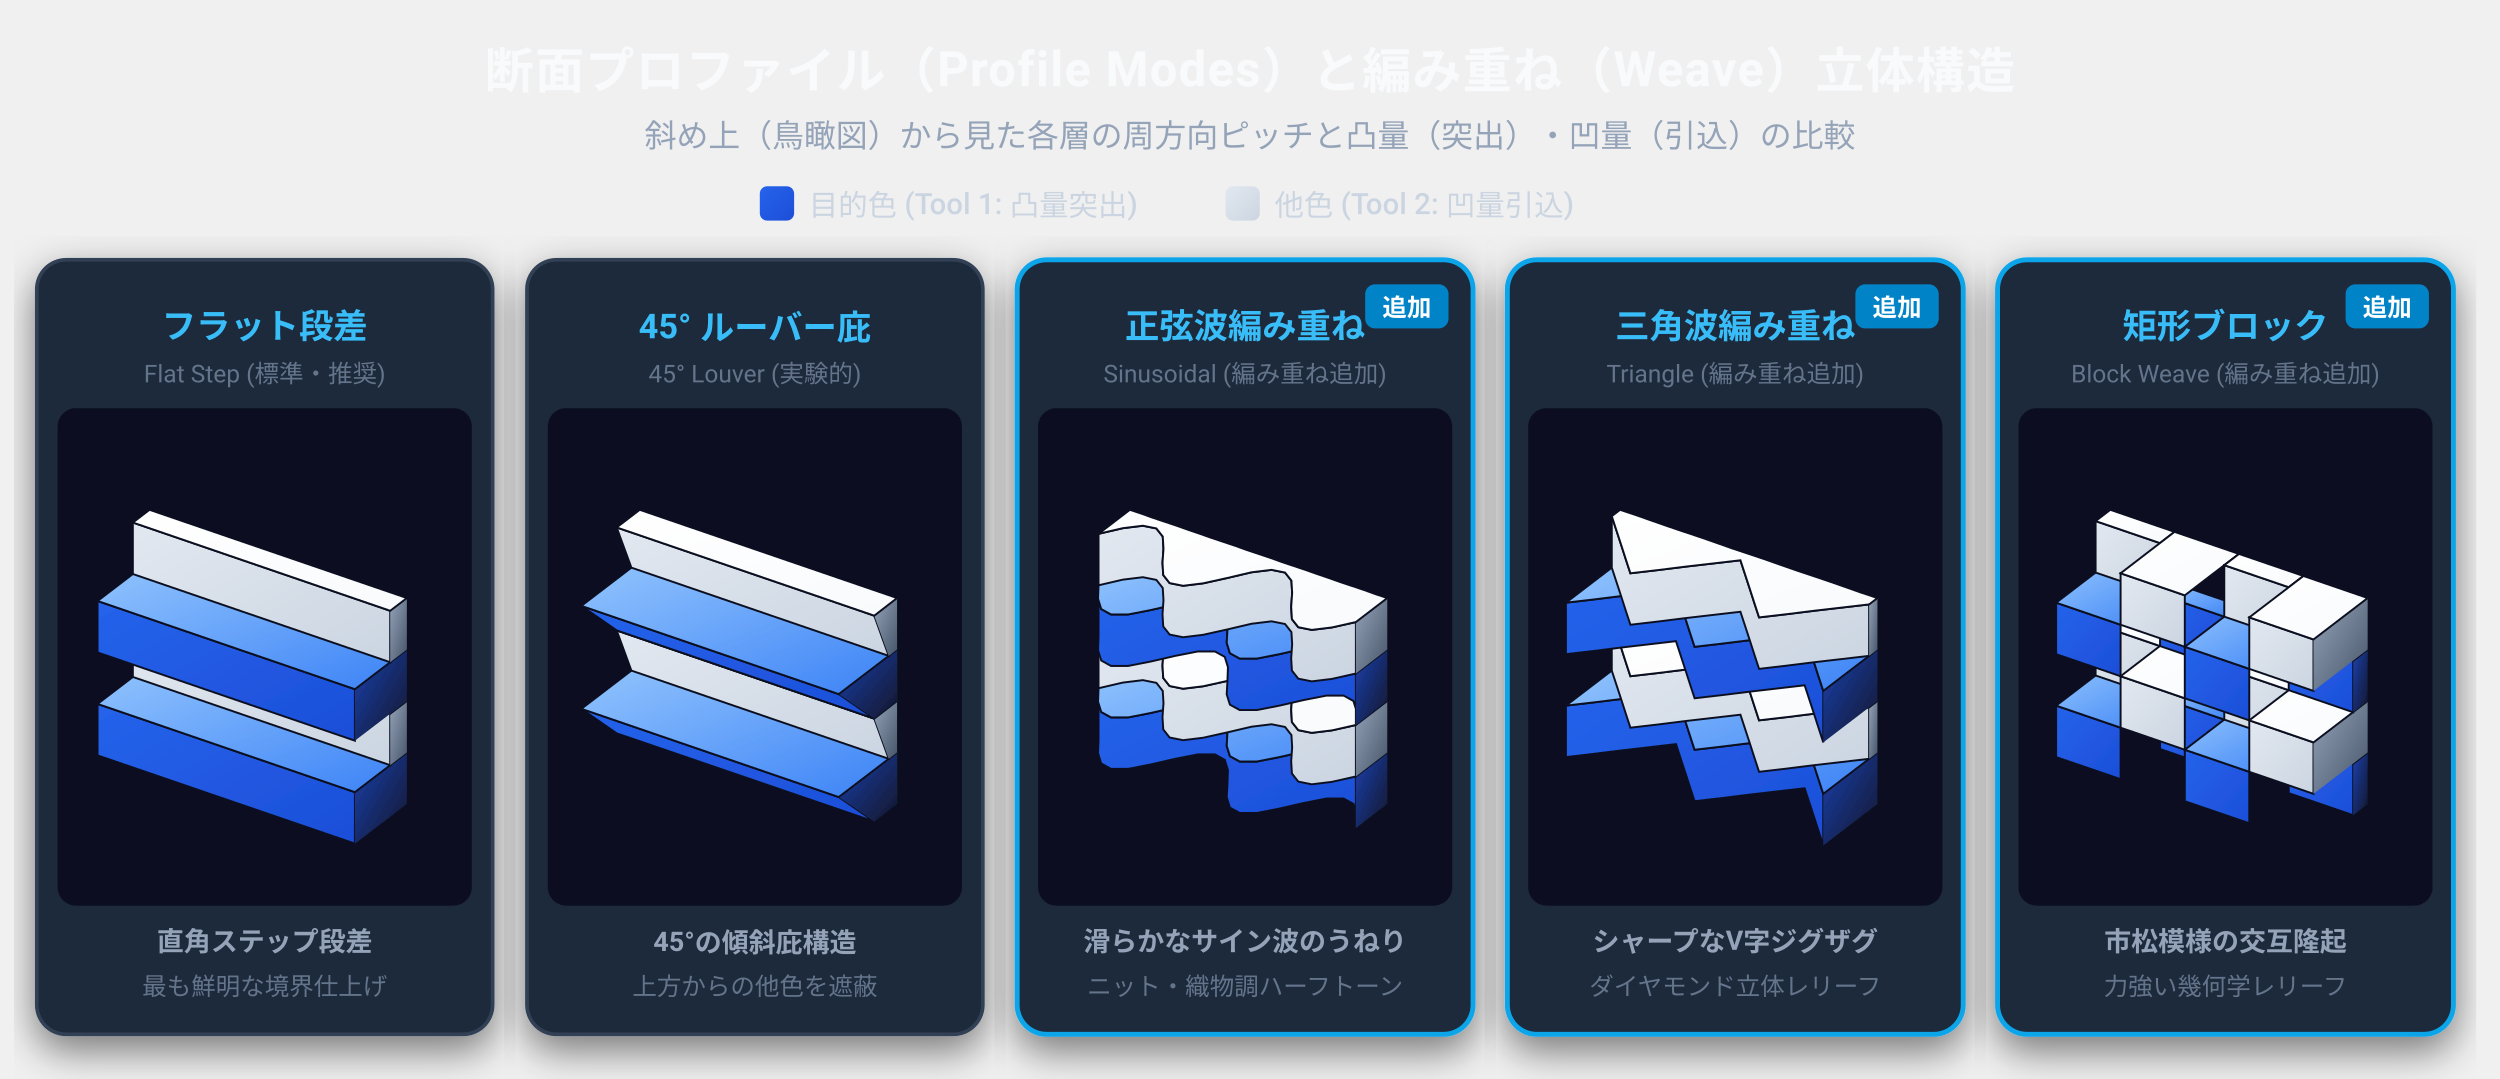
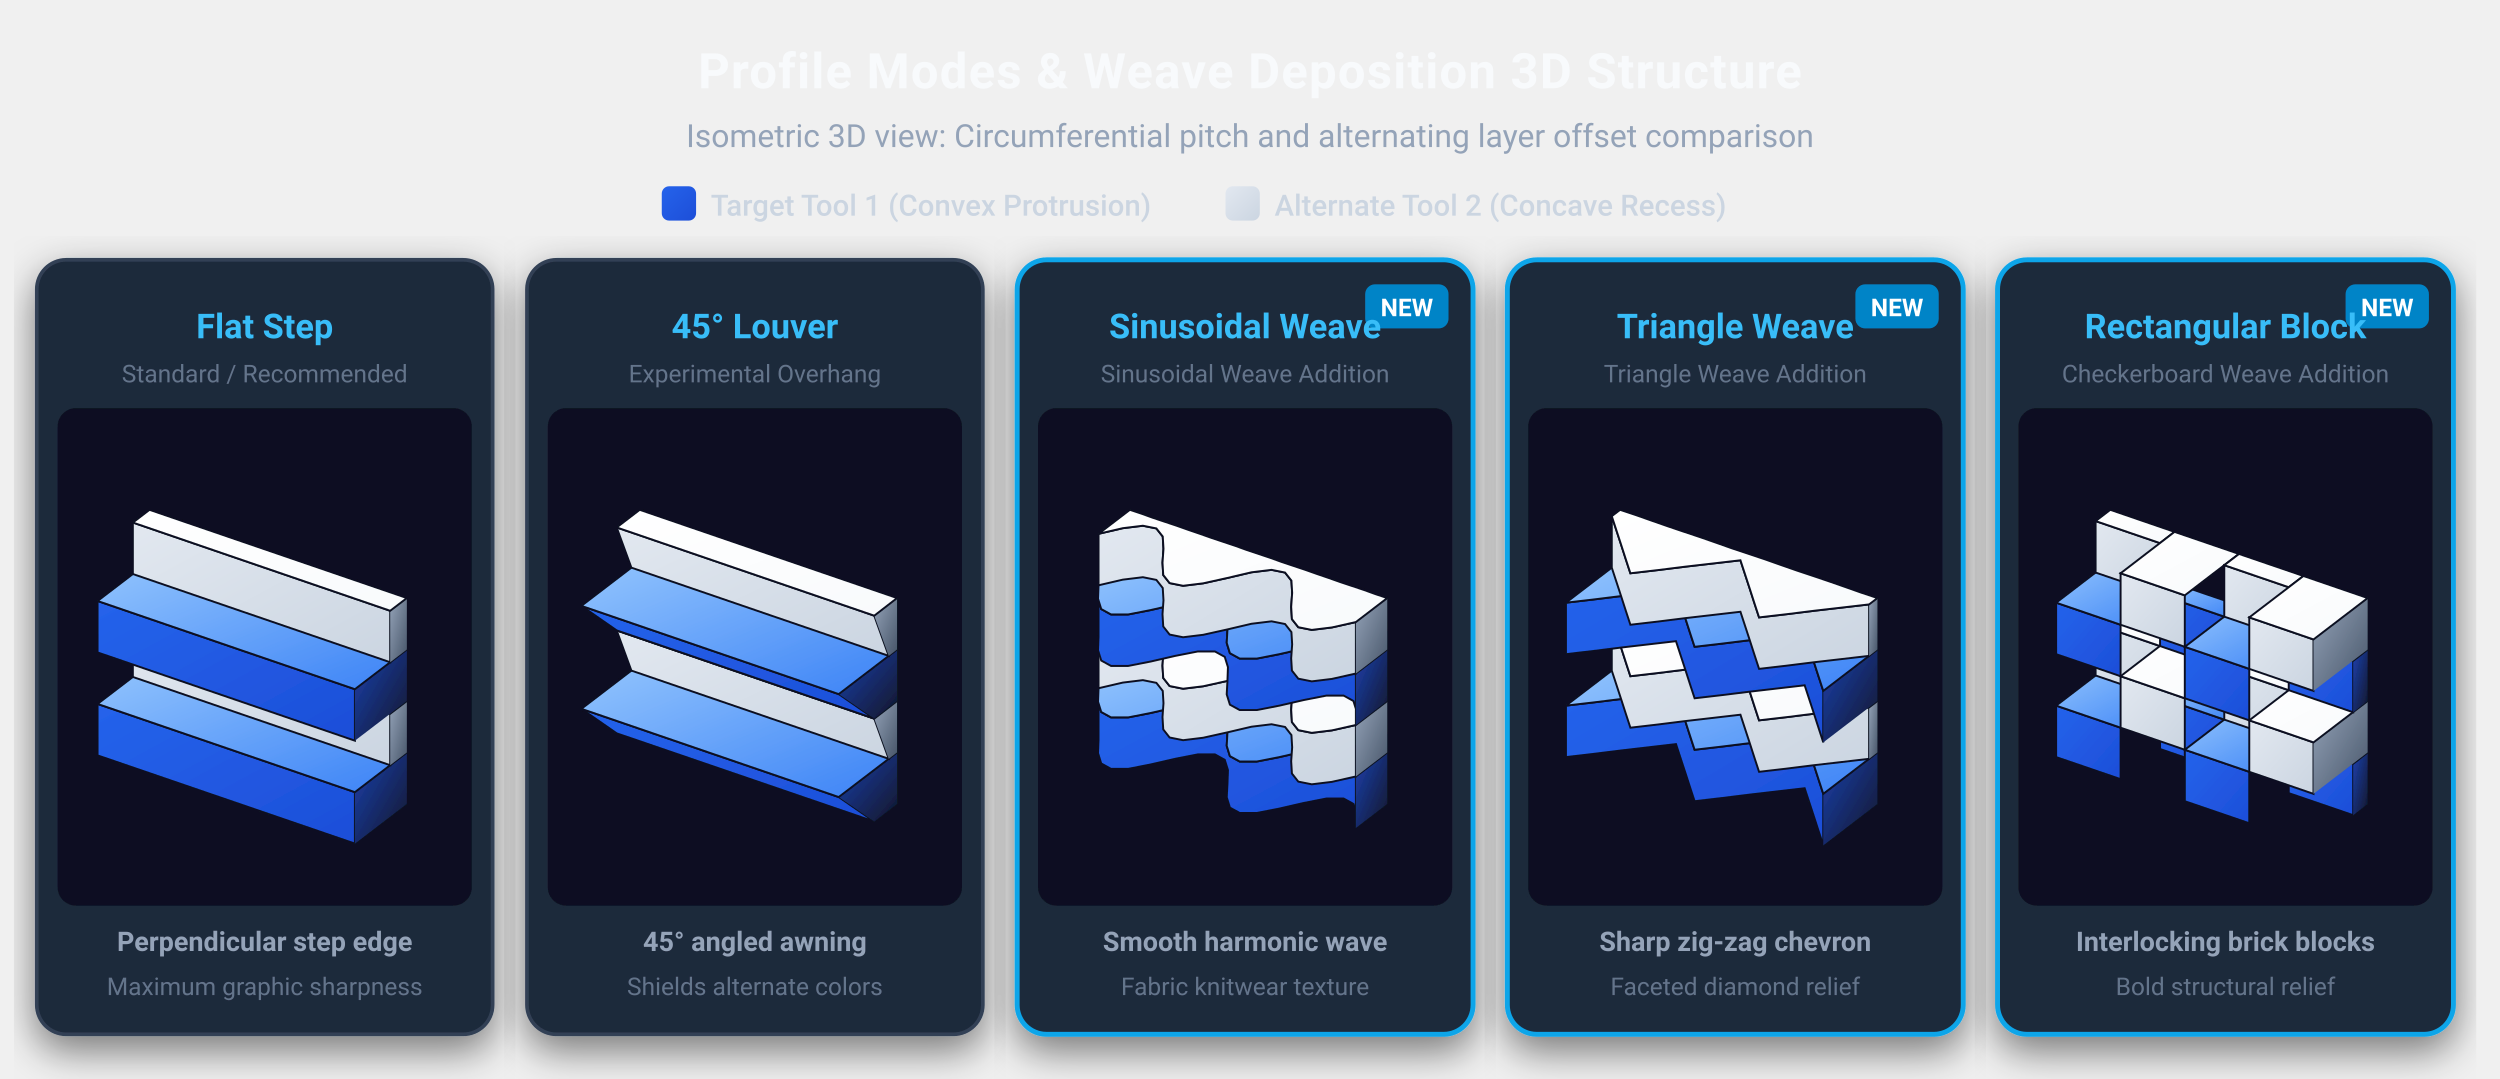
<svg xmlns="http://www.w3.org/2000/svg" viewBox="0 0 1020 440" width="100%" height="100%" style="background:#0f172a; font-family:-apple-system, BlinkMacSystemFont, 'Segoe UI', Roboto, Helvetica, Arial, sans-serif;">
  <defs>
    <linearGradient id="blueTop" x1="0%" y1="0%" x2="100%" y2="100%">
      <stop offset="0%" stop-color="#93c5fd" />
      <stop offset="100%" stop-color="#3b82f6" />
    </linearGradient>
    <linearGradient id="blueFront" x1="0%" y1="0%" x2="100%" y2="100%">
      <stop offset="0%" stop-color="#2563eb" />
      <stop offset="100%" stop-color="#1d4ed8" />
    </linearGradient>
    <linearGradient id="blueSide" x1="0%" y1="0%" x2="100%" y2="100%">
      <stop offset="0%" stop-color="#1e40af" />
      <stop offset="100%" stop-color="#0f172a" />
    </linearGradient>
    <linearGradient id="whiteTop" x1="0%" y1="0%" x2="100%" y2="100%">
      <stop offset="0%" stop-color="#ffffff" />
      <stop offset="100%" stop-color="#f8fafc" />
    </linearGradient>
    <linearGradient id="whiteFront" x1="0%" y1="0%" x2="100%" y2="100%">
      <stop offset="0%" stop-color="#e2e8f0" />
      <stop offset="100%" stop-color="#cbd5e1" />
    </linearGradient>
    <linearGradient id="whiteSide" x1="0%" y1="0%" x2="100%" y2="100%">
      <stop offset="0%" stop-color="#94a3b8" />
      <stop offset="100%" stop-color="#475569" />
    </linearGradient>
    <filter id="shadow" x="-5%" y="-5%" width="110%" height="115%">
      <feDropShadow dx="0" dy="6" stdDeviation="8" flood-color="#000000" flood-opacity="0.5" />
    </filter>
  </defs>
-   <text x="510" y="36" text-anchor="middle" fill="#f8fafc" font-size="20" font-weight="700" letter-spacing="0.5">断面プロファイル（Profile Modes）と編み重ね（Weave）立体構造</text>
-   <text x="510" y="60" text-anchor="middle" fill="#94a3b8" font-size="13">斜め上（鳥瞰図）から見た各層の周方向ピッチと凸量（突出）・凹量（引込）の比較</text>
-   <g transform="translate(310, 76)">
+   <text x="510" y="36" text-anchor="middle" fill="#f8fafc" font-size="20" font-weight="700" letter-spacing="0.5">Profile Modes &amp; Weave Deposition 3D Structure</text>
+   <text x="510" y="60" text-anchor="middle" fill="#94a3b8" font-size="13">Isometric 3D view: Circumferential pitch and alternating layer offset comparison</text>
+   <g transform="translate(270, 76)">
    <rect x="0" y="0" width="14" height="14" rx="3" fill="url(#blueFront)" />
-     <text x="20" y="12" fill="#cbd5e1" font-size="12" font-weight="500">目的色 (Tool 1: 凸量突出)</text>
-     <rect x="190" y="0" width="14" height="14" rx="3" fill="url(#whiteFront)" />
-     <text x="210" y="12" fill="#cbd5e1" font-size="12" font-weight="500">他色 (Tool 2: 凹量引込)</text>
+     <text x="20" y="12" fill="#cbd5e1" font-size="12" font-weight="500">Target Tool 1 (Convex Protrusion)</text>
+     <rect x="230" y="0" width="14" height="14" rx="3" fill="url(#whiteFront)" />
+     <text x="250" y="12" fill="#cbd5e1" font-size="12" font-weight="500">Alternate Tool 2 (Concave Recess)</text>
  </g>
  <g transform="translate(15, 106)" filter="url(#shadow)">
    <rect width="186" height="316" rx="12" fill="#1e293b" stroke="#334155" stroke-width="1.5" />
-     <text x="93.0" y="32" text-anchor="middle" fill="#38bdf8" font-size="14" font-weight="700">フラット段差</text>
-     <text x="93.0" y="50" text-anchor="middle" fill="#64748b" font-size="10">Flat Step (標準・推奨)</text>
+     <text x="93.0" y="32" text-anchor="middle" fill="#38bdf8" font-size="14" font-weight="700">Flat Step</text>
+     <text x="93.0" y="50" text-anchor="middle" fill="#64748b" font-size="10">Standard / Recommended</text>
    <rect x="8" y="60" width="170" height="204" rx="8" fill="#0b1120" stroke="#1e293b" stroke-width="1" />
    <polygon points="46.0,186.0 24.8,202.2 24.8,181.2 46.0,165.0" fill="url(#blueSide)" />
    <polygon points="24.8,202.2 129.8,238.2 129.8,217.2 24.8,181.2" fill="url(#blueFront)" stroke="#0b1120" stroke-width="0.8" />
    <polygon points="129.8,238.2 151.0,222.0 151.0,201.0 129.8,217.2" fill="url(#blueSide)" />
    <polygon points="24.8,181.2 129.8,217.2 151.0,201.0 46.0,165.0" fill="url(#blueTop)" stroke="#0b1120" stroke-width="0.8" />
    <polygon points="46.0,165.0 39.2,170.2 39.2,149.2 46.0,144.0" fill="url(#whiteSide)" />
    <polygon points="39.2,170.2 144.2,206.2 144.2,185.2 39.2,149.2" fill="url(#whiteFront)" stroke="#0b1120" stroke-width="0.8" />
    <polygon points="144.2,206.2 151.0,201.0 151.0,180.0 144.2,185.2" fill="url(#whiteSide)" />
    <polygon points="39.2,149.2 144.2,185.2 151.0,180.0 46.0,144.0" fill="url(#whiteTop)" stroke="#0b1120" stroke-width="0.8" />
    <polygon points="46.0,144.0 24.8,160.2 24.8,139.2 46.0,123.0" fill="url(#blueSide)" />
    <polygon points="24.8,160.2 129.8,196.2 129.8,175.2 24.8,139.2" fill="url(#blueFront)" stroke="#0b1120" stroke-width="0.8" />
    <polygon points="129.8,196.2 151.0,180.0 151.0,159.0 129.8,175.2" fill="url(#blueSide)" />
    <polygon points="24.8,139.2 129.8,175.2 151.0,159.0 46.0,123.0" fill="url(#blueTop)" stroke="#0b1120" stroke-width="0.8" />
    <polygon points="46.0,123.0 39.2,128.2 39.2,107.2 46.0,102.0" fill="url(#whiteSide)" />
    <polygon points="39.2,128.2 144.2,164.2 144.2,143.2 39.2,107.2" fill="url(#whiteFront)" stroke="#0b1120" stroke-width="0.8" />
    <polygon points="144.2,164.2 151.0,159.0 151.0,138.0 144.2,143.2" fill="url(#whiteSide)" />
    <polygon points="39.2,107.2 144.2,143.2 151.0,138.0 46.0,102.0" fill="url(#whiteTop)" stroke="#0b1120" stroke-width="0.8" />
-     <text x="93.0" y="282" text-anchor="middle" fill="#94a3b8" font-size="11" font-weight="600">直角ステップ段差</text>
-     <text x="93.0" y="300" text-anchor="middle" fill="#64748b" font-size="10">最も鮮明な境界仕上げ</text>
+     <text x="93.0" y="282" text-anchor="middle" fill="#94a3b8" font-size="11" font-weight="600">Perpendicular step edge</text>
+     <text x="93.0" y="300" text-anchor="middle" fill="#64748b" font-size="10">Maximum graphic sharpness</text>
  </g>
  <g transform="translate(215, 106)" filter="url(#shadow)">
    <rect width="186" height="316" rx="12" fill="#1e293b" stroke="#334155" stroke-width="1.5" />
-     <text x="93.0" y="32" text-anchor="middle" fill="#38bdf8" font-size="14" font-weight="700">45° ルーバー庇</text>
-     <text x="93.0" y="50" text-anchor="middle" fill="#64748b" font-size="10">45° Louver (実験的)</text>
+     <text x="93.0" y="32" text-anchor="middle" fill="#38bdf8" font-size="14" font-weight="700">45° Louver</text>
+     <text x="93.0" y="50" text-anchor="middle" fill="#64748b" font-size="10">Experimental Overhang</text>
    <rect x="8" y="60" width="170" height="204" rx="8" fill="#0b1120" stroke="#1e293b" stroke-width="1" />
    <polygon points="46.0,186.0 36.6,193.2 22.2,183.2 46.0,165.0" fill="url(#blueSide)" />
    <polygon points="36.6,193.2 141.7,229.2 127.2,219.2 22.2,183.2" fill="url(#blueFront)" stroke="#0b1120" stroke-width="0.8" />
    <polygon points="141.7,229.2 151.0,222.0 151.0,201.0 127.2,219.2" fill="url(#blueSide)" />
    <polygon points="22.2,183.2 127.2,219.2 151.0,201.0 46.0,165.0" fill="url(#blueTop)" stroke="#0b1120" stroke-width="0.8" />
    <polygon points="46.0,165.0 42.6,167.6 36.6,151.2 46.0,144.0" fill="url(#whiteSide)" />
    <polygon points="42.6,167.6 147.6,203.6 141.7,187.2 36.6,151.2" fill="url(#whiteFront)" stroke="#0b1120" stroke-width="0.8" />
    <polygon points="147.6,203.6 151.0,201.0 151.0,180.0 141.7,187.2" fill="url(#whiteSide)" />
    <polygon points="36.6,151.2 141.7,187.2 151.0,180.0 46.0,144.0" fill="url(#whiteTop)" stroke="#0b1120" stroke-width="0.8" />
    <polygon points="46.0,144.0 36.6,151.2 22.2,141.2 46.0,123.0" fill="url(#blueSide)" />
    <polygon points="36.6,151.2 141.7,187.2 127.2,177.2 22.2,141.2" fill="url(#blueFront)" stroke="#0b1120" stroke-width="0.8" />
    <polygon points="141.7,187.2 151.0,180.0 151.0,159.0 127.2,177.2" fill="url(#blueSide)" />
    <polygon points="22.2,141.2 127.2,177.2 151.0,159.0 46.0,123.0" fill="url(#blueTop)" stroke="#0b1120" stroke-width="0.8" />
    <polygon points="46.0,123.0 42.6,125.6 36.6,109.2 46.0,102.0" fill="url(#whiteSide)" />
    <polygon points="42.6,125.6 147.6,161.6 141.7,145.2 36.6,109.2" fill="url(#whiteFront)" stroke="#0b1120" stroke-width="0.8" />
    <polygon points="147.6,161.6 151.0,159.0 151.0,138.0 141.7,145.2" fill="url(#whiteSide)" />
    <polygon points="36.6,109.2 141.7,145.2 151.0,138.0 46.0,102.0" fill="url(#whiteTop)" stroke="#0b1120" stroke-width="0.8" />
-     <text x="93.0" y="282" text-anchor="middle" fill="#94a3b8" font-size="11" font-weight="600">45°の傾斜庇構造</text>
-     <text x="93.0" y="300" text-anchor="middle" fill="#64748b" font-size="10">上方からの他色を遮蔽</text>
+     <text x="93.0" y="282" text-anchor="middle" fill="#94a3b8" font-size="11" font-weight="600">45° angled awning</text>
+     <text x="93.0" y="300" text-anchor="middle" fill="#64748b" font-size="10">Shields alternate colors</text>
  </g>
  <g transform="translate(415, 106)" filter="url(#shadow)">
    <rect width="186" height="316" rx="12" fill="#1e293b" stroke="#0ea5e9" stroke-width="2" />
    <rect x="142" y="10" width="34" height="18" rx="4" fill="#0284c7" />
-     <text x="159" y="23" text-anchor="middle" fill="#ffffff" font-size="10" font-weight="700">追加</text>
-     <text x="93.0" y="32" text-anchor="middle" fill="#38bdf8" font-size="14" font-weight="700">正弦波編み重ね</text>
-     <text x="93.0" y="50" text-anchor="middle" fill="#64748b" font-size="10">Sinusoidal (編み重ね追加)</text>
+     <text x="159" y="23" text-anchor="middle" fill="#ffffff" font-size="10" font-weight="700">NEW</text>
+     <text x="93.0" y="32" text-anchor="middle" fill="#38bdf8" font-size="14" font-weight="700">Sinusoidal Weave</text>
+     <text x="93.0" y="50" text-anchor="middle" fill="#64748b" font-size="10">Sinusoidal Weave Addition</text>
    <rect x="8" y="60" width="170" height="204" rx="8" fill="#0b1120" stroke="#1e293b" stroke-width="1" />
    <polygon points="46.0,186.0 33.2,195.8 33.2,174.8 46.0,165.0" fill="url(#blueSide)" />
    <polygon points="33.2,195.8 33.0,201.3 34.3,205.5 38.3,207.7 45.3,207.7 54.5,205.9 64.5,203.6 73.7,201.8 80.7,201.8 84.7,204.0 86.0,208.2 85.8,213.8 85.5,219.3 86.8,223.5 90.8,225.7 97.8,225.7 107.0,223.9 117.0,221.6 126.2,219.8 133.2,219.8 137.2,222.0 138.5,226.2 138.2,231.8 138.2,210.8 138.5,205.2 137.2,201.0 133.2,198.8 126.2,198.8 117.0,200.6 107.0,202.9 97.8,204.7 90.8,204.7 86.8,202.5 85.5,198.3 85.8,192.8 86.0,187.2 84.7,183.0 80.7,180.8 73.7,180.8 64.5,182.6 54.5,184.9 45.3,186.7 38.3,186.7 34.3,184.5 33.0,180.3 33.2,174.8" fill="url(#blueFront)" stroke="#0b1120" stroke-width="0.8" />
    <polygon points="138.2,231.8 151.0,222.0 151.0,201.0 138.2,210.8" fill="url(#blueSide)" />
    <polygon points="33.2,174.8 33.0,180.3 34.3,184.5 38.3,186.7 45.3,186.7 54.5,184.9 64.5,182.6 73.7,180.8 80.7,180.8 84.7,183.0 86.0,187.2 85.8,192.8 85.5,198.3 86.8,202.5 90.8,204.7 97.8,204.7 107.0,202.9 117.0,200.6 126.2,198.8 133.2,198.8 137.2,201.0 138.5,205.2 138.2,210.8 151.0,201.0 146.2,199.4 141.5,197.7 136.7,196.1 131.9,194.5 127.1,192.8 122.4,191.2 117.6,189.5 112.8,187.9 108.0,186.3 103.3,184.6 98.5,183.0 93.7,181.4 89.0,179.7 84.2,178.1 79.4,176.5 74.6,174.8 69.9,173.2 65.1,171.5 60.3,169.9 55.5,168.3 50.8,166.6 46.0,165.0" fill="url(#blueTop)" stroke="#0b1120" stroke-width="0.8" />
    <polygon points="46.0,165.0 33.2,174.8 33.2,153.8 46.0,144.0" fill="url(#whiteSide)" />
    <polygon points="33.2,174.8 43.1,172.5 51.3,171.5 56.8,172.6 59.4,175.9 59.7,180.9 59.3,186.6 59.6,191.6 62.2,194.9 67.7,196.0 75.9,195.0 85.8,192.8 95.6,190.5 103.8,189.5 109.3,190.6 111.9,193.9 112.2,198.9 111.8,204.6 112.1,209.6 114.7,212.9 120.2,214.0 128.4,213.0 138.2,210.8 138.2,189.8 128.4,192.0 120.2,193.0 114.7,191.9 112.1,188.6 111.8,183.6 112.2,177.9 111.9,172.9 109.3,169.6 103.8,168.5 95.6,169.5 85.8,171.8 75.9,174.0 67.7,175.0 62.2,173.9 59.6,170.6 59.3,165.6 59.7,159.9 59.4,154.9 56.8,151.6 51.3,150.5 43.1,151.5 33.2,153.8" fill="url(#whiteFront)" stroke="#0b1120" stroke-width="0.8" />
    <polygon points="138.2,210.8 151.0,201.0 151.0,180.0 138.2,189.8" fill="url(#whiteSide)" />
    <polygon points="33.2,153.8 43.1,151.5 51.3,150.5 56.8,151.6 59.4,154.9 59.7,159.9 59.3,165.6 59.6,170.6 62.2,173.9 67.7,175.0 75.9,174.0 85.8,171.8 95.6,169.5 103.8,168.5 109.3,169.6 111.9,172.9 112.2,177.9 111.8,183.6 112.1,188.6 114.7,191.9 120.2,193.0 128.4,192.0 138.2,189.8 151.0,180.0 146.2,178.4 141.5,176.7 136.7,175.1 131.9,173.5 127.1,171.8 122.4,170.2 117.6,168.5 112.8,166.9 108.0,165.3 103.3,163.6 98.5,162.0 93.7,160.4 89.0,158.7 84.2,157.1 79.4,155.5 74.6,153.8 69.9,152.2 65.1,150.5 60.3,148.9 55.5,147.3 50.8,145.6 46.0,144.0" fill="url(#whiteTop)" stroke="#0b1120" stroke-width="0.8" />
    <polygon points="46.0,144.0 33.2,153.8 33.2,132.8 46.0,123.0" fill="url(#blueSide)" />
    <polygon points="33.2,153.8 33.0,159.3 34.3,163.5 38.3,165.7 45.3,165.7 54.5,163.9 64.5,161.6 73.7,159.8 80.7,159.8 84.7,162.0 86.0,166.2 85.8,171.8 85.5,177.3 86.8,181.5 90.8,183.7 97.8,183.7 107.0,181.9 117.0,179.6 126.2,177.8 133.2,177.8 137.2,180.0 138.5,184.2 138.2,189.8 138.2,168.8 138.5,163.2 137.2,159.0 133.2,156.8 126.2,156.8 117.0,158.6 107.0,160.9 97.8,162.7 90.8,162.7 86.8,160.5 85.5,156.3 85.8,150.8 86.0,145.2 84.7,141.0 80.7,138.8 73.7,138.8 64.5,140.6 54.5,142.9 45.3,144.7 38.3,144.7 34.3,142.5 33.0,138.3 33.2,132.8" fill="url(#blueFront)" stroke="#0b1120" stroke-width="0.8" />
    <polygon points="138.2,189.8 151.0,180.0 151.0,159.0 138.2,168.8" fill="url(#blueSide)" />
    <polygon points="33.2,132.8 33.0,138.3 34.3,142.5 38.3,144.7 45.3,144.7 54.5,142.9 64.5,140.6 73.7,138.8 80.7,138.8 84.7,141.0 86.0,145.2 85.8,150.8 85.5,156.3 86.8,160.5 90.8,162.7 97.8,162.7 107.0,160.9 117.0,158.6 126.2,156.8 133.2,156.8 137.2,159.0 138.5,163.2 138.2,168.8 151.0,159.0 146.2,157.4 141.5,155.7 136.7,154.1 131.9,152.5 127.1,150.8 122.4,149.2 117.6,147.5 112.8,145.9 108.0,144.3 103.3,142.6 98.5,141.0 93.7,139.4 89.0,137.7 84.2,136.1 79.4,134.5 74.6,132.8 69.9,131.2 65.1,129.5 60.3,127.9 55.5,126.3 50.8,124.6 46.0,123.0" fill="url(#blueTop)" stroke="#0b1120" stroke-width="0.8" />
    <polygon points="46.0,123.0 33.2,132.8 33.2,111.8 46.0,102.0" fill="url(#whiteSide)" />
    <polygon points="33.2,132.8 43.1,130.5 51.3,129.5 56.8,130.6 59.4,133.9 59.7,138.9 59.3,144.6 59.6,149.6 62.2,152.9 67.7,154.0 75.9,153.0 85.8,150.8 95.6,148.5 103.8,147.5 109.3,148.6 111.9,151.9 112.2,156.9 111.8,162.6 112.1,167.6 114.7,170.9 120.2,172.0 128.4,171.0 138.2,168.8 138.2,147.8 128.4,150.0 120.2,151.0 114.7,149.9 112.1,146.6 111.8,141.6 112.2,135.9 111.9,130.9 109.3,127.6 103.8,126.5 95.6,127.5 85.8,129.8 75.9,132.0 67.7,133.0 62.2,131.9 59.6,128.6 59.3,123.6 59.7,117.9 59.4,112.9 56.8,109.6 51.3,108.5 43.1,109.5 33.2,111.8" fill="url(#whiteFront)" stroke="#0b1120" stroke-width="0.8" />
    <polygon points="138.2,168.8 151.0,159.0 151.0,138.0 138.2,147.8" fill="url(#whiteSide)" />
    <polygon points="33.2,111.8 43.1,109.5 51.3,108.5 56.8,109.6 59.4,112.9 59.7,117.9 59.3,123.6 59.6,128.6 62.2,131.9 67.7,133.0 75.9,132.0 85.8,129.8 95.6,127.5 103.8,126.5 109.3,127.6 111.9,130.9 112.2,135.9 111.8,141.6 112.1,146.6 114.7,149.9 120.2,151.0 128.4,150.0 138.2,147.8 151.0,138.0 146.2,136.4 141.5,134.7 136.7,133.1 131.9,131.5 127.1,129.8 122.4,128.2 117.6,126.5 112.8,124.9 108.0,123.3 103.3,121.6 98.5,120.0 93.7,118.4 89.0,116.7 84.2,115.1 79.4,113.5 74.6,111.8 69.9,110.2 65.1,108.5 60.3,106.9 55.5,105.3 50.8,103.6 46.0,102.0" fill="url(#whiteTop)" stroke="#0b1120" stroke-width="0.8" />
-     <text x="93.0" y="282" text-anchor="middle" fill="#94a3b8" font-size="11" font-weight="600">滑らかなサイン波のうねり</text>
-     <text x="93.0" y="300" text-anchor="middle" fill="#64748b" font-size="10">ニット・織物調ハーフトーン</text>
+     <text x="93.0" y="282" text-anchor="middle" fill="#94a3b8" font-size="11" font-weight="600">Smooth harmonic wave</text>
+     <text x="93.0" y="300" text-anchor="middle" fill="#64748b" font-size="10">Fabric knitwear texture</text>
  </g>
  <g transform="translate(615, 106)" filter="url(#shadow)">
    <rect width="186" height="316" rx="12" fill="#1e293b" stroke="#0ea5e9" stroke-width="2" />
    <rect x="142" y="10" width="34" height="18" rx="4" fill="#0284c7" />
-     <text x="159" y="23" text-anchor="middle" fill="#ffffff" font-size="10" font-weight="700">追加</text>
-     <text x="93.0" y="32" text-anchor="middle" fill="#38bdf8" font-size="14" font-weight="700">三角波編み重ね</text>
-     <text x="93.0" y="50" text-anchor="middle" fill="#64748b" font-size="10">Triangle (編み重ね追加)</text>
+     <text x="159" y="23" text-anchor="middle" fill="#ffffff" font-size="10" font-weight="700">NEW</text>
+     <text x="93.0" y="32" text-anchor="middle" fill="#38bdf8" font-size="14" font-weight="700">Triangle Weave</text>
+     <text x="93.0" y="50" text-anchor="middle" fill="#64748b" font-size="10">Triangle Weave Addition</text>
    <rect x="8" y="60" width="170" height="204" rx="8" fill="#0b1120" stroke="#1e293b" stroke-width="1" />
    <polygon points="46.0,186.0 23.9,202.9 23.9,181.9 46.0,165.0" fill="url(#blueSide)" />
    <polygon points="23.9,202.9 35.1,201.6 46.4,200.2 57.6,198.9 68.8,197.6 70.7,203.4 72.6,209.2 74.5,215.1 76.4,220.9 87.6,219.6 98.9,218.2 110.1,216.9 121.3,215.6 123.2,221.4 125.1,227.2 127.0,233.1 128.9,238.9 128.9,217.9 127.0,212.1 125.1,206.2 123.2,200.4 121.3,194.6 110.1,195.9 98.9,197.2 87.6,198.6 76.4,199.9 74.5,194.1 72.6,188.2 70.7,182.4 68.8,176.6 57.6,177.9 46.4,179.2 35.1,180.6 23.9,181.9" fill="url(#blueFront)" stroke="#0b1120" stroke-width="0.8" />
    <polygon points="128.9,238.9 151.0,222.0 151.0,201.0 128.9,217.9" fill="url(#blueSide)" />
    <polygon points="23.9,181.9 35.1,180.6 46.4,179.2 57.6,177.9 68.8,176.6 70.7,182.4 72.6,188.2 74.5,194.1 76.4,199.9 87.6,198.6 98.9,197.2 110.1,195.9 121.3,194.6 123.2,200.4 125.1,206.2 127.0,212.1 128.9,217.9 151.0,201.0 144.4,198.8 137.9,196.5 131.3,194.2 124.8,192.0 118.2,189.8 111.6,187.5 105.1,185.2 98.5,183.0 91.9,180.8 85.4,178.5 78.8,176.2 72.2,174.0 65.7,171.8 59.1,169.5 52.6,167.2 46.0,165.0" fill="url(#blueTop)" stroke="#0b1120" stroke-width="0.8" />
    <polygon points="46.0,165.0 42.6,167.6 42.6,146.6 46.0,144.0" fill="url(#whiteSide)" />
    <polygon points="42.6,167.6 44.5,173.4 46.4,179.2 48.3,185.1 50.2,190.9 61.4,189.6 72.6,188.2 83.9,186.9 95.1,185.6 97.0,191.4 98.9,197.2 100.8,203.1 102.7,208.9 113.9,207.6 125.1,206.2 136.4,204.9 147.6,203.6 147.6,182.6 136.4,183.9 125.1,185.2 113.9,186.6 102.7,187.9 100.8,182.1 98.9,176.2 97.0,170.4 95.1,164.6 83.9,165.9 72.6,167.2 61.4,168.6 50.2,169.9 48.3,164.1 46.4,158.2 44.5,152.4 42.6,146.6" fill="url(#whiteFront)" stroke="#0b1120" stroke-width="0.8" />
    <polygon points="147.6,203.6 151.0,201.0 151.0,180.0 147.6,182.6" fill="url(#whiteSide)" />
    <polygon points="42.6,146.6 44.5,152.4 46.4,158.2 48.3,164.1 50.2,169.9 61.4,168.6 72.6,167.2 83.9,165.9 95.1,164.6 97.0,170.4 98.9,176.2 100.8,182.1 102.7,187.9 113.9,186.6 125.1,185.2 136.4,183.9 147.6,182.6 151.0,180.0 144.4,177.8 137.9,175.5 131.3,173.2 124.8,171.0 118.2,168.8 111.6,166.5 105.1,164.2 98.5,162.0 91.9,159.8 85.4,157.5 78.8,155.2 72.2,153.0 65.7,150.8 59.1,148.5 52.6,146.2 46.0,144.0" fill="url(#whiteTop)" stroke="#0b1120" stroke-width="0.8" />
    <polygon points="46.0,144.0 23.9,160.9 23.9,139.9 46.0,123.0" fill="url(#blueSide)" />
    <polygon points="23.9,160.9 35.1,159.6 46.4,158.2 57.6,156.9 68.8,155.6 70.7,161.4 72.6,167.2 74.5,173.1 76.4,178.9 87.6,177.6 98.9,176.2 110.1,174.9 121.3,173.6 123.2,179.4 125.1,185.2 127.0,191.1 128.9,196.9 128.9,175.9 127.0,170.1 125.1,164.2 123.2,158.4 121.3,152.6 110.1,153.9 98.9,155.2 87.6,156.6 76.4,157.9 74.5,152.1 72.6,146.2 70.7,140.4 68.8,134.6 57.6,135.9 46.4,137.2 35.1,138.6 23.9,139.9" fill="url(#blueFront)" stroke="#0b1120" stroke-width="0.8" />
    <polygon points="128.9,196.9 151.0,180.0 151.0,159.0 128.9,175.9" fill="url(#blueSide)" />
    <polygon points="23.9,139.9 35.1,138.6 46.4,137.2 57.6,135.9 68.8,134.6 70.7,140.4 72.6,146.2 74.5,152.1 76.4,157.9 87.6,156.6 98.9,155.2 110.1,153.9 121.3,152.6 123.2,158.4 125.1,164.2 127.0,170.1 128.9,175.9 151.0,159.0 144.4,156.8 137.9,154.5 131.3,152.2 124.8,150.0 118.2,147.8 111.6,145.5 105.1,143.2 98.5,141.0 91.9,138.8 85.4,136.5 78.8,134.2 72.2,132.0 65.7,129.8 59.1,127.5 52.6,125.2 46.0,123.0" fill="url(#blueTop)" stroke="#0b1120" stroke-width="0.8" />
    <polygon points="46.0,123.0 42.6,125.6 42.6,104.6 46.0,102.0" fill="url(#whiteSide)" />
    <polygon points="42.6,125.6 44.5,131.4 46.4,137.2 48.3,143.1 50.2,148.9 61.4,147.6 72.6,146.2 83.9,144.9 95.1,143.6 97.0,149.4 98.9,155.2 100.8,161.1 102.7,166.9 113.9,165.6 125.1,164.2 136.4,162.9 147.6,161.6 147.6,140.6 136.4,141.9 125.1,143.2 113.9,144.6 102.7,145.9 100.8,140.1 98.9,134.2 97.0,128.4 95.1,122.6 83.9,123.9 72.6,125.2 61.4,126.6 50.2,127.9 48.3,122.1 46.4,116.2 44.5,110.4 42.6,104.6" fill="url(#whiteFront)" stroke="#0b1120" stroke-width="0.8" />
    <polygon points="147.6,161.6 151.0,159.0 151.0,138.0 147.6,140.6" fill="url(#whiteSide)" />
    <polygon points="42.6,104.6 44.5,110.4 46.4,116.2 48.3,122.1 50.2,127.9 61.4,126.6 72.6,125.2 83.9,123.9 95.1,122.6 97.0,128.4 98.9,134.2 100.8,140.1 102.7,145.9 113.9,144.6 125.1,143.2 136.4,141.9 147.6,140.6 151.0,138.0 144.4,135.8 137.9,133.5 131.3,131.2 124.8,129.0 118.2,126.8 111.6,124.5 105.1,122.2 98.5,120.0 91.9,117.8 85.4,115.5 78.8,113.2 72.2,111.0 65.7,108.8 59.1,106.5 52.6,104.2 46.0,102.0" fill="url(#whiteTop)" stroke="#0b1120" stroke-width="0.8" />
-     <text x="93.0" y="282" text-anchor="middle" fill="#94a3b8" font-size="11" font-weight="600">シャープなV字ジグザグ</text>
-     <text x="93.0" y="300" text-anchor="middle" fill="#64748b" font-size="10">ダイヤモンド立体レリーフ</text>
+     <text x="93.0" y="282" text-anchor="middle" fill="#94a3b8" font-size="11" font-weight="600">Sharp zig-zag chevron</text>
+     <text x="93.0" y="300" text-anchor="middle" fill="#64748b" font-size="10">Faceted diamond relief</text>
  </g>
  <g transform="translate(815, 106)" filter="url(#shadow)">
    <rect width="186" height="316" rx="12" fill="#1e293b" stroke="#0ea5e9" stroke-width="2" />
    <rect x="142" y="10" width="34" height="18" rx="4" fill="#0284c7" />
-     <text x="159" y="23" text-anchor="middle" fill="#ffffff" font-size="10" font-weight="700">追加</text>
-     <text x="93.0" y="32" text-anchor="middle" fill="#38bdf8" font-size="14" font-weight="700">矩形ブロック</text>
-     <text x="93.0" y="50" text-anchor="middle" fill="#64748b" font-size="10">Block Weave (編み重ね追加)</text>
+     <text x="159" y="23" text-anchor="middle" fill="#ffffff" font-size="10" font-weight="700">NEW</text>
+     <text x="93.0" y="32" text-anchor="middle" fill="#38bdf8" font-size="14" font-weight="700">Rectangular Block</text>
+     <text x="93.0" y="50" text-anchor="middle" fill="#64748b" font-size="10">Checkerboard Weave Addition</text>
    <rect x="8" y="60" width="170" height="204" rx="8" fill="#0b1120" stroke="#1e293b" stroke-width="1" />
    <polygon points="46.0,186.0 23.9,202.9 23.9,181.9 46.0,165.0" fill="url(#blueSide)" />
    <polygon points="23.9,202.9 50.2,211.9 50.2,190.9 23.9,181.9" fill="url(#blueFront)" stroke="#0b1120" stroke-width="0.8" />
    <polygon points="23.9,181.9 50.2,190.9 72.2,174.0 46.0,165.0" fill="url(#blueTop)" stroke="#0b1120" stroke-width="0.8" />
    <polygon points="66.3,199.6 92.5,208.6 92.5,187.6 66.3,178.6" fill="url(#blueFront)" stroke="#0b1120" stroke-width="0.8" />
    <polygon points="92.5,208.6 76.4,220.9 76.4,199.9 92.5,187.6" fill="url(#blueSide)" />
    <polygon points="66.3,178.6 92.5,187.6 98.5,183.0 72.2,174.0" fill="url(#blueTop)" stroke="#0b1120" stroke-width="0.8" />
    <polygon points="92.5,208.6 76.4,220.9 76.4,199.9 92.5,187.6" fill="url(#blueSide)" />
    <polygon points="76.4,220.9 102.7,229.9 102.7,208.9 76.4,199.9" fill="url(#blueFront)" stroke="#0b1120" stroke-width="0.8" />
    <polygon points="76.4,199.9 102.7,208.9 124.8,192.0 98.5,183.0" fill="url(#blueTop)" stroke="#0b1120" stroke-width="0.8" />
    <polygon points="118.8,217.6 145.1,226.6 145.1,205.6 118.8,196.6" fill="url(#blueFront)" stroke="#0b1120" stroke-width="0.8" />
    <polygon points="145.1,226.6 151.0,222.0 151.0,201.0 145.1,205.6" fill="url(#blueSide)" />
    <polygon points="118.8,196.6 145.1,205.6 151.0,201.0 124.8,192.0" fill="url(#blueTop)" stroke="#0b1120" stroke-width="0.8" />
    <polygon points="46.0,165.0 40.0,169.6 40.0,148.6 46.0,144.0" fill="url(#whiteSide)" />
    <polygon points="40.0,169.6 66.3,178.6 66.3,157.6 40.0,148.6" fill="url(#whiteFront)" stroke="#0b1120" stroke-width="0.8" />
    <polygon points="66.3,178.6 50.2,190.9 50.2,169.9 66.3,157.6" fill="url(#whiteSide)" />
    <polygon points="40.0,148.6 66.3,157.6 72.2,153.0 46.0,144.0" fill="url(#whiteTop)" stroke="#0b1120" stroke-width="0.8" />
    <polygon points="66.3,178.6 50.2,190.9 50.2,169.9 66.3,157.6" fill="url(#whiteSide)" />
    <polygon points="50.2,190.9 76.4,199.9 76.4,178.9 50.2,169.9" fill="url(#whiteFront)" stroke="#0b1120" stroke-width="0.8" />
    <polygon points="50.2,169.9 76.4,178.9 98.5,162.0 72.2,153.0" fill="url(#whiteTop)" stroke="#0b1120" stroke-width="0.8" />
    <polygon points="92.5,187.6 118.8,196.6 118.8,175.6 92.5,166.6" fill="url(#whiteFront)" stroke="#0b1120" stroke-width="0.8" />
    <polygon points="118.8,196.6 102.7,208.9 102.7,187.9 118.8,175.6" fill="url(#whiteSide)" />
    <polygon points="92.5,166.6 118.8,175.6 124.8,171.0 98.5,162.0" fill="url(#whiteTop)" stroke="#0b1120" stroke-width="0.8" />
    <polygon points="118.8,196.6 102.7,208.9 102.7,187.9 118.8,175.6" fill="url(#whiteSide)" />
    <polygon points="102.7,208.9 128.9,217.9 128.9,196.9 102.7,187.9" fill="url(#whiteFront)" stroke="#0b1120" stroke-width="0.8" />
    <polygon points="128.9,217.9 151.0,201.0 151.0,180.0 128.9,196.9" fill="url(#whiteSide)" />
    <polygon points="102.7,187.9 128.9,196.9 151.0,180.0 124.8,171.0" fill="url(#whiteTop)" stroke="#0b1120" stroke-width="0.8" />
    <polygon points="46.0,144.0 23.9,160.9 23.9,139.9 46.0,123.0" fill="url(#blueSide)" />
    <polygon points="23.9,160.9 50.2,169.9 50.2,148.9 23.9,139.9" fill="url(#blueFront)" stroke="#0b1120" stroke-width="0.8" />
    <polygon points="23.9,139.9 50.2,148.9 72.2,132.0 46.0,123.0" fill="url(#blueTop)" stroke="#0b1120" stroke-width="0.8" />
    <polygon points="66.3,157.6 92.5,166.6 92.5,145.6 66.3,136.6" fill="url(#blueFront)" stroke="#0b1120" stroke-width="0.8" />
    <polygon points="92.5,166.6 76.4,178.9 76.4,157.9 92.5,145.6" fill="url(#blueSide)" />
    <polygon points="66.3,136.6 92.5,145.6 98.5,141.0 72.2,132.0" fill="url(#blueTop)" stroke="#0b1120" stroke-width="0.8" />
    <polygon points="92.5,166.6 76.4,178.9 76.4,157.9 92.5,145.6" fill="url(#blueSide)" />
    <polygon points="76.4,178.9 102.7,187.9 102.7,166.9 76.4,157.9" fill="url(#blueFront)" stroke="#0b1120" stroke-width="0.8" />
    <polygon points="76.4,157.9 102.7,166.9 124.8,150.0 98.5,141.0" fill="url(#blueTop)" stroke="#0b1120" stroke-width="0.8" />
    <polygon points="118.8,175.6 145.1,184.6 145.1,163.6 118.8,154.6" fill="url(#blueFront)" stroke="#0b1120" stroke-width="0.8" />
    <polygon points="145.1,184.6 151.0,180.0 151.0,159.0 145.1,163.6" fill="url(#blueSide)" />
    <polygon points="118.8,154.6 145.1,163.6 151.0,159.0 124.8,150.0" fill="url(#blueTop)" stroke="#0b1120" stroke-width="0.8" />
    <polygon points="46.0,123.0 40.0,127.6 40.0,106.6 46.0,102.0" fill="url(#whiteSide)" />
    <polygon points="40.0,127.6 66.3,136.6 66.3,115.6 40.0,106.6" fill="url(#whiteFront)" stroke="#0b1120" stroke-width="0.8" />
    <polygon points="66.3,136.6 50.2,148.9 50.2,127.9 66.3,115.6" fill="url(#whiteSide)" />
    <polygon points="40.0,106.6 66.3,115.6 72.2,111.0 46.0,102.0" fill="url(#whiteTop)" stroke="#0b1120" stroke-width="0.8" />
    <polygon points="66.3,136.6 50.2,148.9 50.2,127.9 66.3,115.6" fill="url(#whiteSide)" />
    <polygon points="50.2,148.9 76.4,157.9 76.4,136.9 50.2,127.9" fill="url(#whiteFront)" stroke="#0b1120" stroke-width="0.8" />
    <polygon points="50.2,127.9 76.4,136.9 98.5,120.0 72.2,111.0" fill="url(#whiteTop)" stroke="#0b1120" stroke-width="0.8" />
    <polygon points="92.5,145.6 118.8,154.6 118.8,133.6 92.5,124.6" fill="url(#whiteFront)" stroke="#0b1120" stroke-width="0.8" />
    <polygon points="118.8,154.6 102.7,166.9 102.7,145.9 118.8,133.6" fill="url(#whiteSide)" />
    <polygon points="92.5,124.6 118.8,133.6 124.8,129.0 98.5,120.0" fill="url(#whiteTop)" stroke="#0b1120" stroke-width="0.8" />
    <polygon points="118.8,154.6 102.7,166.9 102.7,145.9 118.8,133.6" fill="url(#whiteSide)" />
    <polygon points="102.7,166.9 128.9,175.9 128.9,154.9 102.7,145.9" fill="url(#whiteFront)" stroke="#0b1120" stroke-width="0.8" />
    <polygon points="128.9,175.9 151.0,159.0 151.0,138.0 128.9,154.9" fill="url(#whiteSide)" />
    <polygon points="102.7,145.9 128.9,154.9 151.0,138.0 124.8,129.0" fill="url(#whiteTop)" stroke="#0b1120" stroke-width="0.8" />
-     <text x="93.0" y="282" text-anchor="middle" fill="#94a3b8" font-size="11" font-weight="600">市松模様の交互隆起</text>
-     <text x="93.0" y="300" text-anchor="middle" fill="#64748b" font-size="10">力強い幾何学レリーフ</text>
+     <text x="93.0" y="282" text-anchor="middle" fill="#94a3b8" font-size="11" font-weight="600">Interlocking brick blocks</text>
+     <text x="93.0" y="300" text-anchor="middle" fill="#64748b" font-size="10">Bold structural relief</text>
  </g>
</svg>
